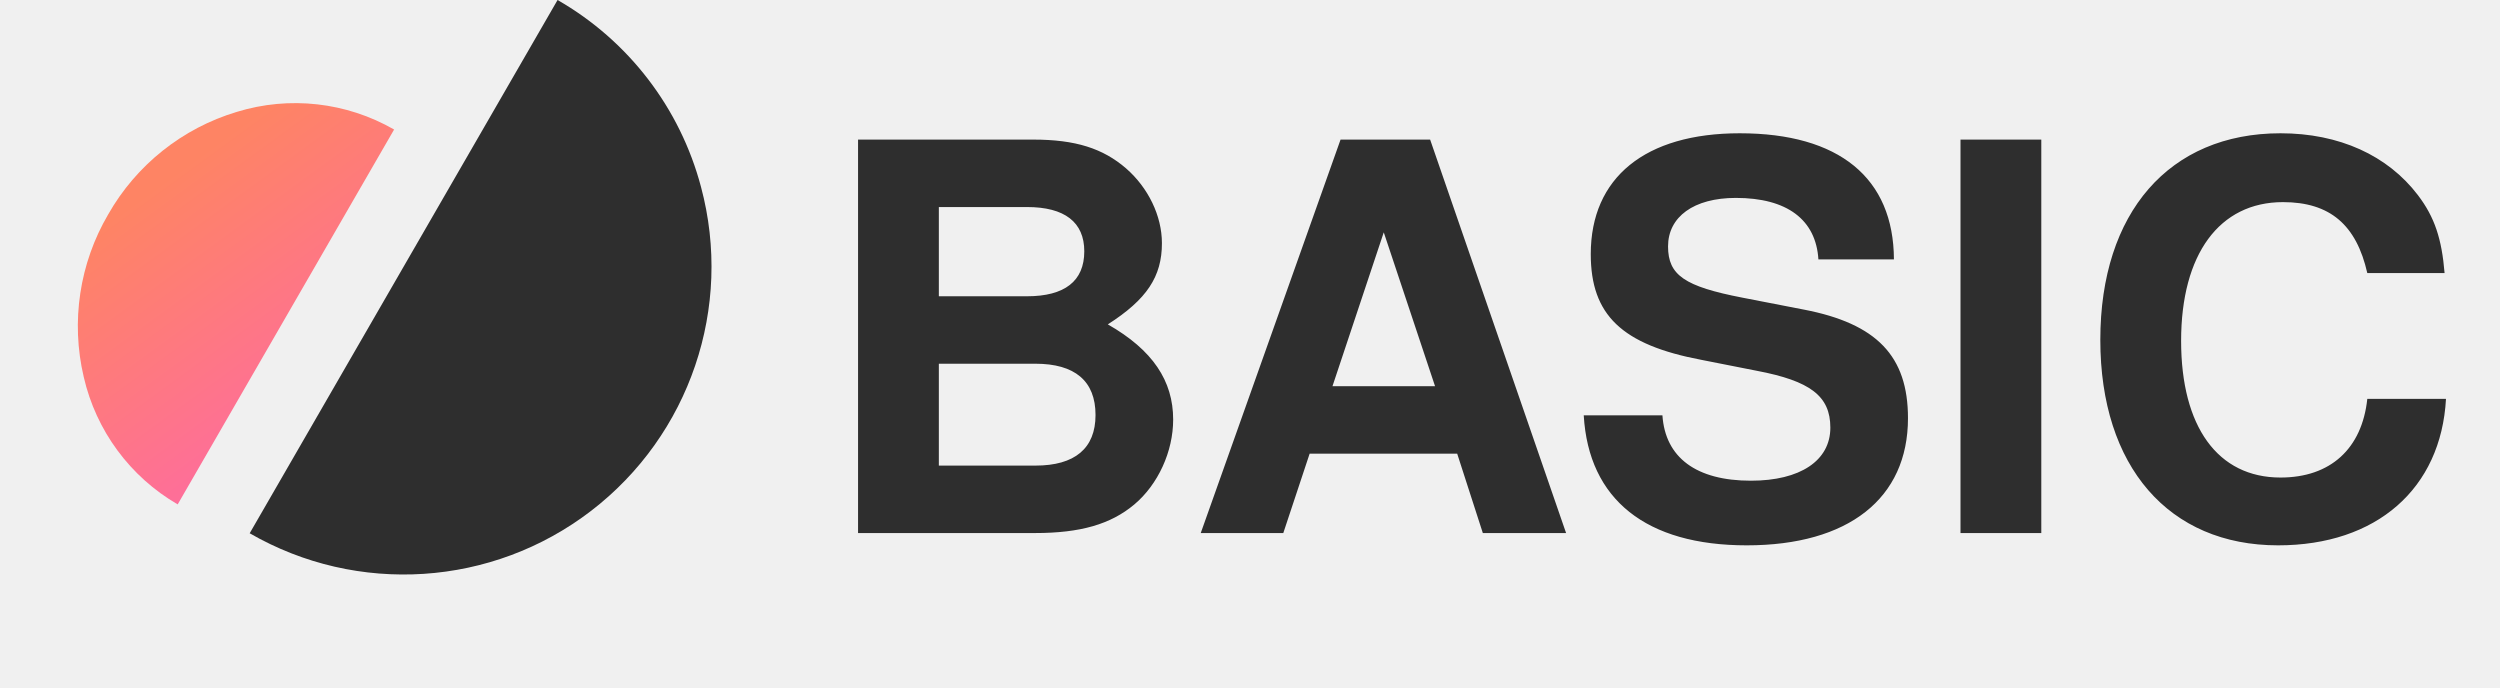
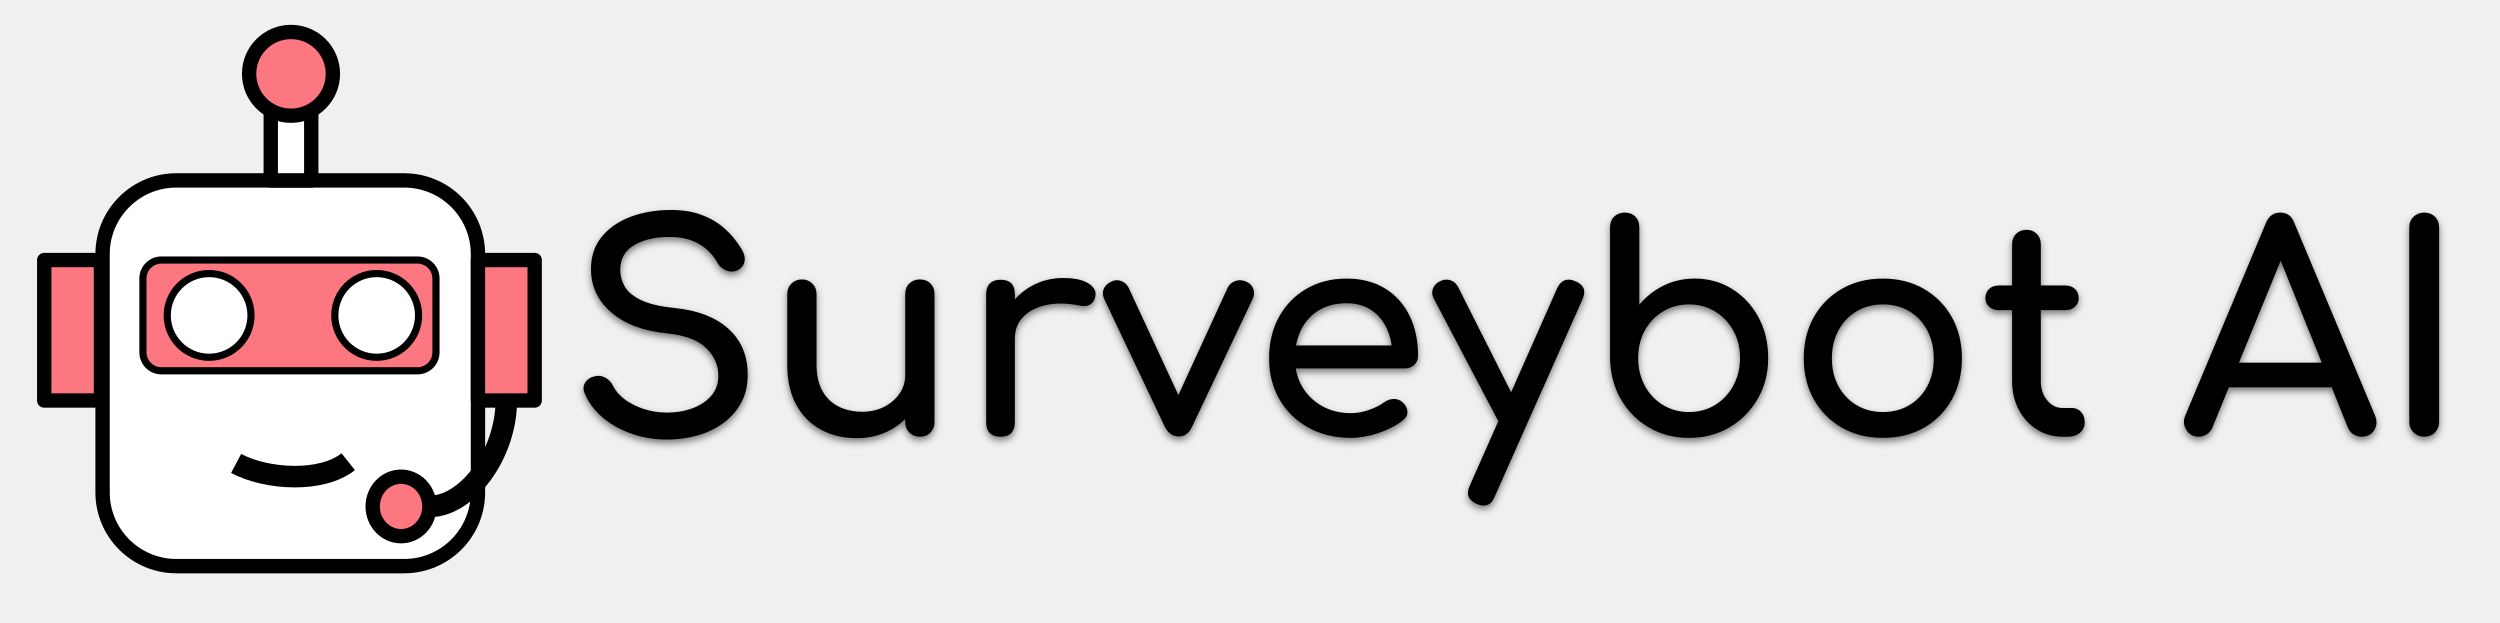
- <svg xmlns="http://www.w3.org/2000/svg" width="111.196" height="30.566" viewBox="0 0 111.196 30.566">
-   <defs>
-     <linearGradient id="linear-gradient" x1="0.5" x2="1.275" y2="0.725" gradientUnits="objectBoundingBox">
-       <stop offset="0" stop-color="#fe8464" />
-       <stop offset="1" stop-color="#fe6e9a" />
-     </linearGradient>
-   </defs>
-   <g id="Group_2" data-name="Group 2" transform="translate(-372.804 -44.291)">
-     <text id="BASIC" transform="translate(409 68)" fill="#2e2e2e" font-size="24" font-family="Helvetica-Bold, Helvetica" font-weight="700">
-       <tspan x="0" y="0">BASIC</tspan>
-     </text>
-     <path id="Subtraction_1" data-name="Subtraction 1" d="M9.126,19.253h0a8.835,8.835,0,0,1-6.453-2.82A9.835,9.835,0,0,1,0,9.626,9.835,9.835,0,0,1,2.673,2.82,8.835,8.835,0,0,1,9.126,0V19.252Z" transform="translate(382.43 45.489) rotate(30)" fill="url(#linear-gradient)" />
-     <path id="Subtraction_2" data-name="Subtraction 2" d="M13.694,0h0A13.694,13.694,0,0,0,4.011,23.377a13.6,13.6,0,0,0,9.683,4.011V0Z" transform="translate(395.769 74.857) rotate(-150)" fill="#2e2e2e" />
+ <svg xmlns="http://www.w3.org/2000/svg" xmlns:xlink="http://www.w3.org/1999/xlink" version="1.1" width="200" viewBox="0.0 0.0 1393.827 347.318" fill="none" stroke="none" stroke-linecap="square" stroke-miterlimit="10">
+   <clipPath id="p.0">
+     <path d="m0 0l1393.827 0l0 347.318l-1393.827 0l0 -347.318z" clip-rule="nonzero" />
+   </clipPath>
+   <g clip-path="url(#p.0)">
+     <path fill="#000000" fill-opacity="0.0" d="m0 0l1393.827 0l0 347.318l-1393.827 0z" fill-rule="evenodd" />
+     <g filter="url(#shadowFilter-p.1)">
+       <use xlink:href="#p.1" transform="matrix(1.0 0.0 0.0 1.0 0.0 2.0)" />
+     </g>
+     <defs>
+       <filter id="shadowFilter-p.1" filterUnits="userSpaceOnUse">
+         <feGaussianBlur in="SourceAlpha" stdDeviation="2.0" result="blur" />
+         <feComponentTransfer in="blur" color-interpolation-filters="sRGB">
+           <feFuncR type="linear" slope="0" intercept="0.0" />
+           <feFuncG type="linear" slope="0" intercept="0.0" />
+           <feFuncB type="linear" slope="0" intercept="0.0" />
+           <feFuncA type="linear" slope="0.5" intercept="0" />
+         </feComponentTransfer>
+       </filter>
+     </defs>
+     <g id="p.1">
+       <path fill="#000000" fill-opacity="0.0" d="m307.21 80.882l1091.528 0l0 254.457l-1091.528 0z" fill-rule="evenodd" />
+       <path fill="#000000" d="m371.897 245.076q-10.25 0 -19.531 -3.188q-9.281 -3.203 -16.156 -8.953q-6.875 -5.766 -10.078 -13.297q-1.609 -3.359 0.078 -6.234q1.688 -2.875 5.688 -3.688q2.875 -0.641 5.672 0.891q2.797 1.516 4.234 4.562q1.922 4.0 6.312 7.359q4.406 3.359 10.641 5.438q6.25 2.078 13.141 2.078q7.672 0 14.141 -2.391q6.484 -2.406 10.484 -6.969q4.0 -4.562 4.0 -11.281q0 -8.484 -6.641 -15.203q-6.625 -6.719 -21.828 -8.312q-19.844 -1.922 -31.203 -11.688q-11.359 -9.766 -11.359 -24.156q0 -10.562 5.922 -17.922q5.922 -7.359 16.078 -11.203q10.156 -3.844 22.641 -3.844q9.766 0 17.031 2.734q7.281 2.719 12.719 7.516q5.453 4.797 9.453 11.359q2.234 3.516 1.828 6.641q-0.391 3.109 -3.109 4.875q-3.047 1.922 -6.562 0.812q-3.516 -1.125 -5.281 -4.172q-2.562 -4.641 -6.25 -7.844q-3.672 -3.203 -8.641 -5.031q-4.953 -1.844 -11.672 -1.844q-11.844 -0.156 -19.844 4.406q-8.0 4.547 -8.0 14.0q0 4.797 2.484 9.203q2.484 4.391 9.125 7.594q6.641 3.203 19.109 4.469q19.047 1.922 29.688 11.609q10.641 9.672 10.641 25.516q0 9.125 -3.766 15.844q-3.75 6.719 -10.078 11.281q-6.312 4.562 -14.406 6.797q-8.078 2.234 -16.703 2.234zm105.596 -0.797q-11.047 0 -19.766 -4.719q-8.719 -4.719 -13.766 -13.828q-5.031 -9.125 -5.031 -22.406l0 -39.359q0 -3.531 2.312 -5.844q2.328 -2.328 5.844 -2.328q3.516 0 5.828 2.328q2.328 2.312 2.328 5.844l0 39.359q0 8.953 3.359 14.797q3.375 5.844 9.125 8.641q5.766 2.797 12.969 2.797q6.875 0 12.234 -2.719q5.359 -2.719 8.562 -7.359q3.203 -4.641 3.203 -10.406l10.078 0q0 9.922 -4.891 17.922q-4.875 8.0 -13.281 12.641q-8.391 4.641 -19.109 4.641zm35.359 -0.797q-3.516 0 -5.844 -2.312q-2.312 -2.328 -2.312 -5.844l0 -71.359q0 -3.688 2.312 -5.922q2.328 -2.25 5.844 -2.25q3.672 0 5.906 2.25q2.25 2.234 2.25 5.922l0 71.359q0 3.516 -2.25 5.844q-2.234 2.312 -5.906 2.312zm44.792 -54.719q0 -9.594 4.719 -17.188q4.734 -7.609 12.734 -12.094q8.0 -4.484 17.594 -4.484q9.594 0 14.312 3.125q4.719 3.125 3.609 7.438q-0.484 2.234 -1.844 3.438q-1.359 1.203 -3.125 1.531q-1.75 0.312 -3.828 -0.172q-10.25 -2.078 -18.406 -0.312q-8.156 1.75 -12.875 6.562q-4.719 4.797 -4.719 12.156l-8.172 0zm0.172 54.719q-3.844 0 -5.922 -2.0q-2.078 -2.0 -2.078 -6.0l0 -71.516q0 -3.844 2.078 -5.922q2.078 -2.078 5.922 -2.078q4.0 0 6.0 2.0q2.0 2.0 2.0 6.0l0 71.516q0 3.844 -2.0 5.922q-2.0 2.078 -6.0 2.078zm99.354 -0.156q-4.953 0 -7.688 -5.281l-33.906 -71.516q-1.281 -2.734 -0.25 -5.359q1.047 -2.641 4.078 -4.094q2.719 -1.438 5.516 -0.469q2.812 0.953 4.25 3.672l31.688 68.328l-7.688 0l31.359 -68.328q1.438 -2.719 4.391 -3.672q2.969 -0.969 6.016 0.469q2.875 1.281 3.828 4.0q0.969 2.719 -0.312 5.453l-33.922 71.516q-2.406 5.281 -7.359 5.281zm95.996 0.797q-13.281 0 -23.609 -5.672q-10.312 -5.688 -16.156 -15.688q-5.828 -10.0 -5.828 -22.969q0 -13.109 5.516 -23.109q5.516 -10.0 15.281 -15.672q9.766 -5.688 22.406 -5.688q12.469 0 21.422 5.516q8.969 5.516 13.688 15.203q4.719 9.672 4.719 22.312q0 3.047 -2.078 5.047q-2.078 2.0 -5.281 2.0l-64.469 0l0 -12.797l64.0 0l-6.562 4.469q-0.156 -8.0 -3.203 -14.312q-3.047 -6.328 -8.641 -10.0q-5.594 -3.688 -13.594 -3.688q-9.125 0 -15.609 4.0q-6.469 4.0 -9.844 10.969q-3.359 6.953 -3.359 15.75q0 8.812 4.0 15.688q4.0 6.875 11.047 10.875q7.047 4.0 16.156 4.0q4.969 0 10.156 -1.828q5.203 -1.844 8.406 -4.25q2.406 -1.75 5.203 -1.828q2.797 -0.094 4.875 1.672q2.719 2.406 2.875 5.281q0.172 2.875 -2.547 4.953q-5.438 4.328 -13.531 7.047q-8.078 2.719 -15.438 2.719zm73.923 37.766q-1.594 0 -3.844 -0.969q-7.031 -3.203 -3.828 -10.078l48.797 -110.234q3.203 -6.719 10.078 -3.844q7.203 3.031 4.0 10.078l-48.969 110.078q-1.906 4.969 -6.234 4.969zm18.875 -41.922q-3.031 1.281 -5.672 0.25q-2.641 -1.047 -4.234 -4.094l-36.641 -69.594q-1.609 -3.047 -0.406 -5.844q1.203 -2.797 4.234 -4.078q3.047 -1.281 5.766 -0.234q2.719 1.031 4.156 4.062l35.047 69.609q1.594 3.031 1.188 5.844q-0.391 2.797 -3.438 4.078zm95.693 4.156q-12.484 0 -22.406 -5.844q-9.922 -5.844 -15.688 -15.922q-5.75 -10.078 -5.906 -22.719l0 -72.953q0 -3.688 2.312 -5.922q2.328 -2.234 5.844 -2.234q3.672 0 5.906 2.234q2.25 2.234 2.25 5.922l0 43.203q5.594 -6.719 13.516 -10.641q7.922 -3.922 17.359 -3.922q11.688 0 20.969 5.844q9.281 5.828 14.641 15.828q5.359 10.0 5.359 22.641q0 12.641 -5.844 22.719q-5.844 10.078 -15.766 15.922q-9.906 5.844 -22.547 5.844zm0 -14.406q8.156 0 14.547 -3.906q6.406 -3.922 10.156 -10.797q3.766 -6.891 3.766 -15.375q0 -8.641 -3.766 -15.359q-3.75 -6.719 -10.156 -10.641q-6.391 -3.922 -14.547 -3.922q-8.0 0 -14.484 3.922q-6.484 3.922 -10.172 10.641q-3.672 6.719 -3.672 15.359q0 8.484 3.672 15.375q3.688 6.875 10.172 10.797q6.484 3.906 14.484 3.906zm108.152 14.406q-12.953 0 -22.875 -5.672q-9.922 -5.688 -15.609 -15.688q-5.672 -10.0 -5.672 -22.969q0 -13.109 5.672 -23.109q5.688 -10.0 15.609 -15.672q9.922 -5.688 22.875 -5.688q12.797 0 22.719 5.688q9.922 5.672 15.594 15.672q5.688 10.0 5.688 23.109q0 12.969 -5.609 22.969q-5.594 10.0 -15.516 15.688q-9.906 5.672 -22.875 5.672zm0 -14.406q8.328 0 14.719 -3.828q6.406 -3.844 10.0 -10.562q3.609 -6.719 3.609 -15.531q0 -8.797 -3.609 -15.594q-3.594 -6.797 -10.0 -10.641q-6.391 -3.844 -14.719 -3.844q-8.312 0 -14.719 3.844q-6.406 3.844 -10.094 10.641q-3.672 6.797 -3.672 15.594q0 8.812 3.672 15.531q3.688 6.719 10.094 10.562q6.406 3.828 14.719 3.828zm100.156 13.766q-8.0 0 -14.406 -4.078q-6.391 -4.078 -10.078 -11.109q-3.672 -7.047 -3.672 -15.859l0 -76.312q0 -3.516 2.234 -5.75q2.25 -2.25 5.766 -2.25q3.516 0 5.75 2.25q2.25 2.234 2.25 5.75l0 76.312q0 6.406 3.516 10.734q3.531 4.312 8.641 4.312l5.453 0q2.875 0 4.875 2.25q2.0 2.234 2.0 5.75q0 3.516 -2.641 5.766q-2.641 2.234 -6.797 2.234l-2.891 0zm-35.516 -70.562q-3.359 0 -5.438 -1.922q-2.078 -1.922 -2.078 -4.797q0 -3.203 2.078 -5.109q2.078 -1.922 5.438 -1.922l36.969 0q3.359 0 5.438 1.922q2.078 1.906 2.078 5.109q0 2.875 -2.078 4.797q-2.078 1.922 -5.438 1.922l-36.969 0zm111.368 70.562q-4.484 0 -6.891 -3.844q-2.391 -3.844 -0.469 -8.156l44.953 -107.359q2.406 -5.594 7.844 -5.594q5.75 0 7.828 5.594l45.125 107.672q1.766 4.484 -0.562 8.094q-2.312 3.594 -6.953 3.594q-2.406 0 -4.562 -1.359q-2.156 -1.359 -3.125 -3.766l-39.672 -98.562l4.484 0l-40.328 98.562q-1.125 2.562 -3.281 3.844q-2.156 1.281 -4.391 1.281zm8.469 -27.516l6.406 -13.766l62.719 0l6.406 13.766l-75.531 0zm117.277 27.516q-3.516 0 -5.922 -2.391q-2.391 -2.406 -2.391 -5.922l0 -108.328q0 -3.672 2.391 -5.984q2.406 -2.328 5.922 -2.328q3.688 0 6.0 2.328q2.328 2.312 2.328 5.984l0 108.328q0 3.516 -2.328 5.922q-2.312 2.391 -6.0 2.391z" fill-rule="nonzero" />
+     </g>
+     <path fill="#ffffff" d="m57.188 141.701l0 0c0 -22.71 18.41 -41.119 41.119 -41.119l127.052 0l0 0c10.906 0 21.364 4.332 29.076 12.044c7.711 7.711 12.044 18.17 12.044 29.076l0 132.816c0 22.71 -18.41 41.119 -41.119 41.119l-127.052 0l0 0c-22.71 0 -41.119 -18.41 -41.119 -41.119z" fill-rule="evenodd" />
+     <path stroke="#000000" stroke-width="8.0" stroke-linejoin="round" stroke-linecap="butt" d="m57.188 141.701l0 0c0 -22.71 18.41 -41.119 41.119 -41.119l127.052 0l0 0c10.906 0 21.364 4.332 29.076 12.044c7.711 7.711 12.044 18.17 12.044 29.076l0 132.816c0 22.71 -18.41 41.119 -41.119 41.119l-127.052 0l0 0c-22.71 0 -41.119 -18.41 -41.119 -41.119z" fill-rule="evenodd" />
+     <path fill="#ffffff" d="m150.953 38.818l22.583 0l0 61.764l-22.583 0z" fill-rule="evenodd" />
+     <path stroke="#000000" stroke-width="8.0" stroke-linejoin="round" stroke-linecap="butt" d="m150.953 38.818l22.583 0l0 61.764l-22.583 0z" fill-rule="evenodd" />
+     <path fill="#fd7781" d="m138.891 41.164l0 0c0 -12.89 10.456 -23.339 23.354 -23.339l0 0c6.194 0 12.134 2.459 16.514 6.836c4.38 4.377 6.84 10.313 6.84 16.503l0 0c0 12.89 -10.456 23.339 -23.354 23.339l0 0c-12.898 0 -23.354 -10.449 -23.354 -23.339z" fill-rule="evenodd" />
+     <path stroke="#000000" stroke-width="8.0" stroke-linejoin="round" stroke-linecap="butt" d="m138.891 41.164l0 0c0 -12.89 10.456 -23.339 23.354 -23.339l0 0c6.194 0 12.134 2.459 16.514 6.836c4.38 4.377 6.84 10.313 6.84 16.503l0 0c0 12.89 -10.456 23.339 -23.354 23.339l0 0c-12.898 0 -23.354 -10.449 -23.354 -23.339z" fill-rule="evenodd" />
+     <path fill="#fd7781" d="m79.697 155.267l0 0c0 -5.685 4.609 -10.294 10.294 -10.294l142.782 0c2.73 0 5.349 1.085 7.279 3.015c1.931 1.931 3.015 4.549 3.015 7.279l0 41.175c0 5.685 -4.609 10.294 -10.294 10.294l-142.782 0l0 0c-5.685 0 -10.294 -4.609 -10.294 -10.294z" fill-rule="evenodd" />
+     <path stroke="#000000" stroke-width="4.0" stroke-linejoin="round" stroke-linecap="butt" d="m79.697 155.267l0 0c0 -5.685 4.609 -10.294 10.294 -10.294l142.782 0c2.73 0 5.349 1.085 7.279 3.015c1.931 1.931 3.015 4.549 3.015 7.279l0 41.175c0 5.685 -4.609 10.294 -10.294 10.294l-142.782 0l0 0c-5.685 0 -10.294 -4.609 -10.294 -10.294z" fill-rule="evenodd" />
+     <path fill="#ffffff" d="m93.24 175.854l0 0c0 -12.89 10.456 -23.339 23.354 -23.339l0 0c6.194 0 12.134 2.459 16.514 6.836c4.38 4.377 6.84 10.313 6.84 16.503l0 0c0 12.89 -10.456 23.339 -23.354 23.339l0 0c-12.898 0 -23.354 -10.449 -23.354 -23.339z" fill-rule="evenodd" />
+     <path stroke="#000000" stroke-width="4.0" stroke-linejoin="round" stroke-linecap="butt" d="m93.24 175.854l0 0c0 -12.89 10.456 -23.339 23.354 -23.339l0 0c6.194 0 12.134 2.459 16.514 6.836c4.38 4.377 6.84 10.313 6.84 16.503l0 0c0 12.89 -10.456 23.339 -23.354 23.339l0 0c-12.898 0 -23.354 -10.449 -23.354 -23.339z" fill-rule="evenodd" />
+     <path fill="#ffffff" d="m186.657 175.854l0 0c0 -12.89 10.456 -23.339 23.354 -23.339l0 0c6.194 0 12.134 2.459 16.514 6.836c4.38 4.377 6.84 10.313 6.84 16.503l0 0c0 12.89 -10.456 23.339 -23.354 23.339l0 0c-12.898 0 -23.354 -10.449 -23.354 -23.339z" fill-rule="evenodd" />
+     <path stroke="#000000" stroke-width="4.0" stroke-linejoin="round" stroke-linecap="butt" d="m186.657 175.854l0 0c0 -12.89 10.456 -23.339 23.354 -23.339l0 0c6.194 0 12.134 2.459 16.514 6.836c4.38 4.377 6.84 10.313 6.84 16.503l0 0c0 12.89 -10.456 23.339 -23.354 23.339l0 0c-12.898 0 -23.354 -10.449 -23.354 -23.339z" fill-rule="evenodd" />
+     <path fill="#fd7781" d="m266.476 144.972l31.622 0l0 78.331l-31.622 0z" fill-rule="evenodd" />
+     <path stroke="#000000" stroke-width="8.0" stroke-linejoin="round" stroke-linecap="butt" d="m266.476 144.972l31.622 0l0 78.331l-31.622 0z" fill-rule="evenodd" />
+     <path fill="#000000" fill-opacity="0.0" d="m282.287 223.303c0 29.528 -21.433 59.055 -42.866 59.055" fill-rule="evenodd" />
+     <path stroke="#000000" stroke-width="12.0" stroke-linejoin="round" stroke-linecap="butt" d="m282.287 223.303c0 29.528 -21.433 59.055 -42.866 59.055" fill-rule="evenodd" />
+     <path fill="#fd7781" d="m207.783 282.358l0 0c0 -9.158 7.079 -16.583 15.811 -16.583l0 0c4.193 0 8.215 1.747 11.18 4.857c2.965 3.11 4.631 7.328 4.631 11.726l0 0c0 9.158 -7.079 16.583 -15.811 16.583l0 0c-8.732 0 -15.811 -7.424 -15.811 -16.583z" fill-rule="evenodd" />
+     <path stroke="#000000" stroke-width="8.0" stroke-linejoin="round" stroke-linecap="butt" d="m207.783 282.358l0 0c0 -9.158 7.079 -16.583 15.811 -16.583l0 0c4.193 0 8.215 1.747 11.18 4.857c2.965 3.11 4.631 7.328 4.631 11.726l0 0c0 9.158 -7.079 16.583 -15.811 16.583l0 0c-8.732 0 -15.811 -7.424 -15.811 -16.583z" fill-rule="evenodd" />
+     <path fill="#000000" fill-opacity="0.0" d="m131.634 258.383c17.343 9.199 47.779 10.751 62.517 -0.975" fill-rule="evenodd" />
+     <path stroke="#000000" stroke-width="12.0" stroke-linejoin="round" stroke-linecap="butt" d="m131.634 258.383c17.343 9.199 47.779 10.751 62.517 -0.975" fill-rule="evenodd" />
+     <path fill="#fd7781" d="m24.665 144.972l31.622 0l0 78.331l-31.622 0z" fill-rule="evenodd" />
+     <path stroke="#000000" stroke-width="8.0" stroke-linejoin="round" stroke-linecap="butt" d="m24.665 144.972l31.622 0l0 78.331l-31.622 0z" fill-rule="evenodd" />
  </g>
</svg>
